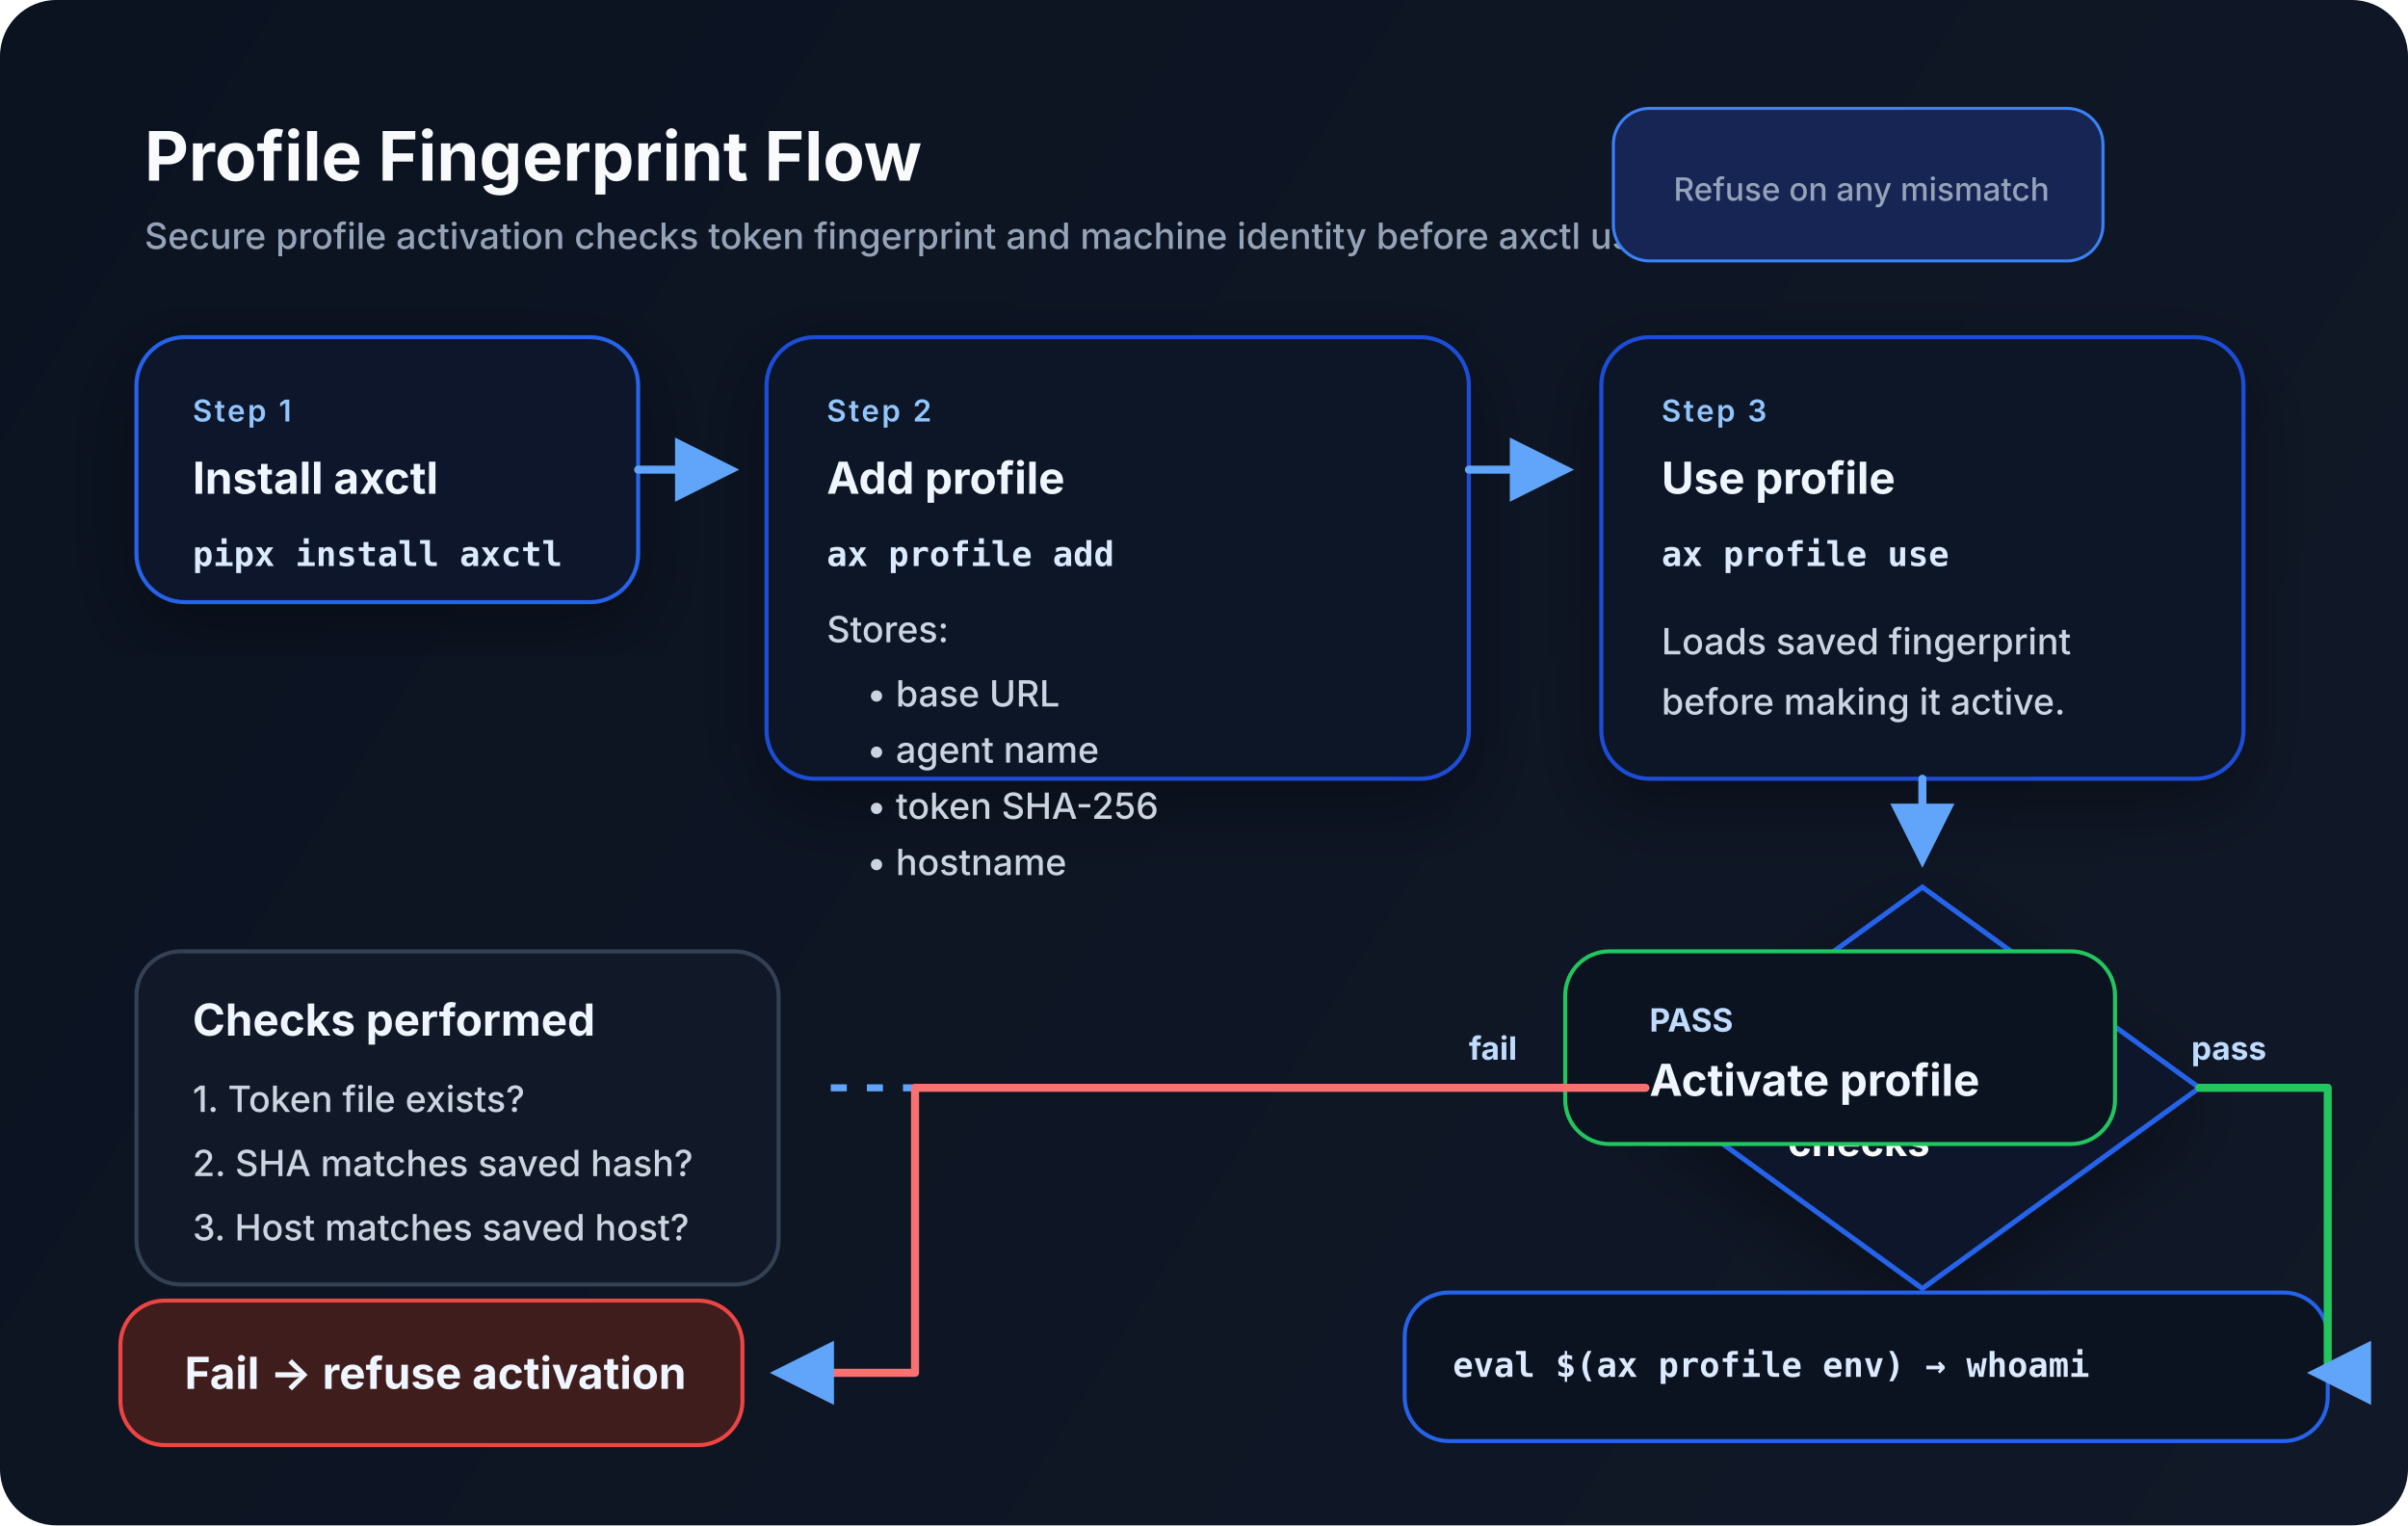
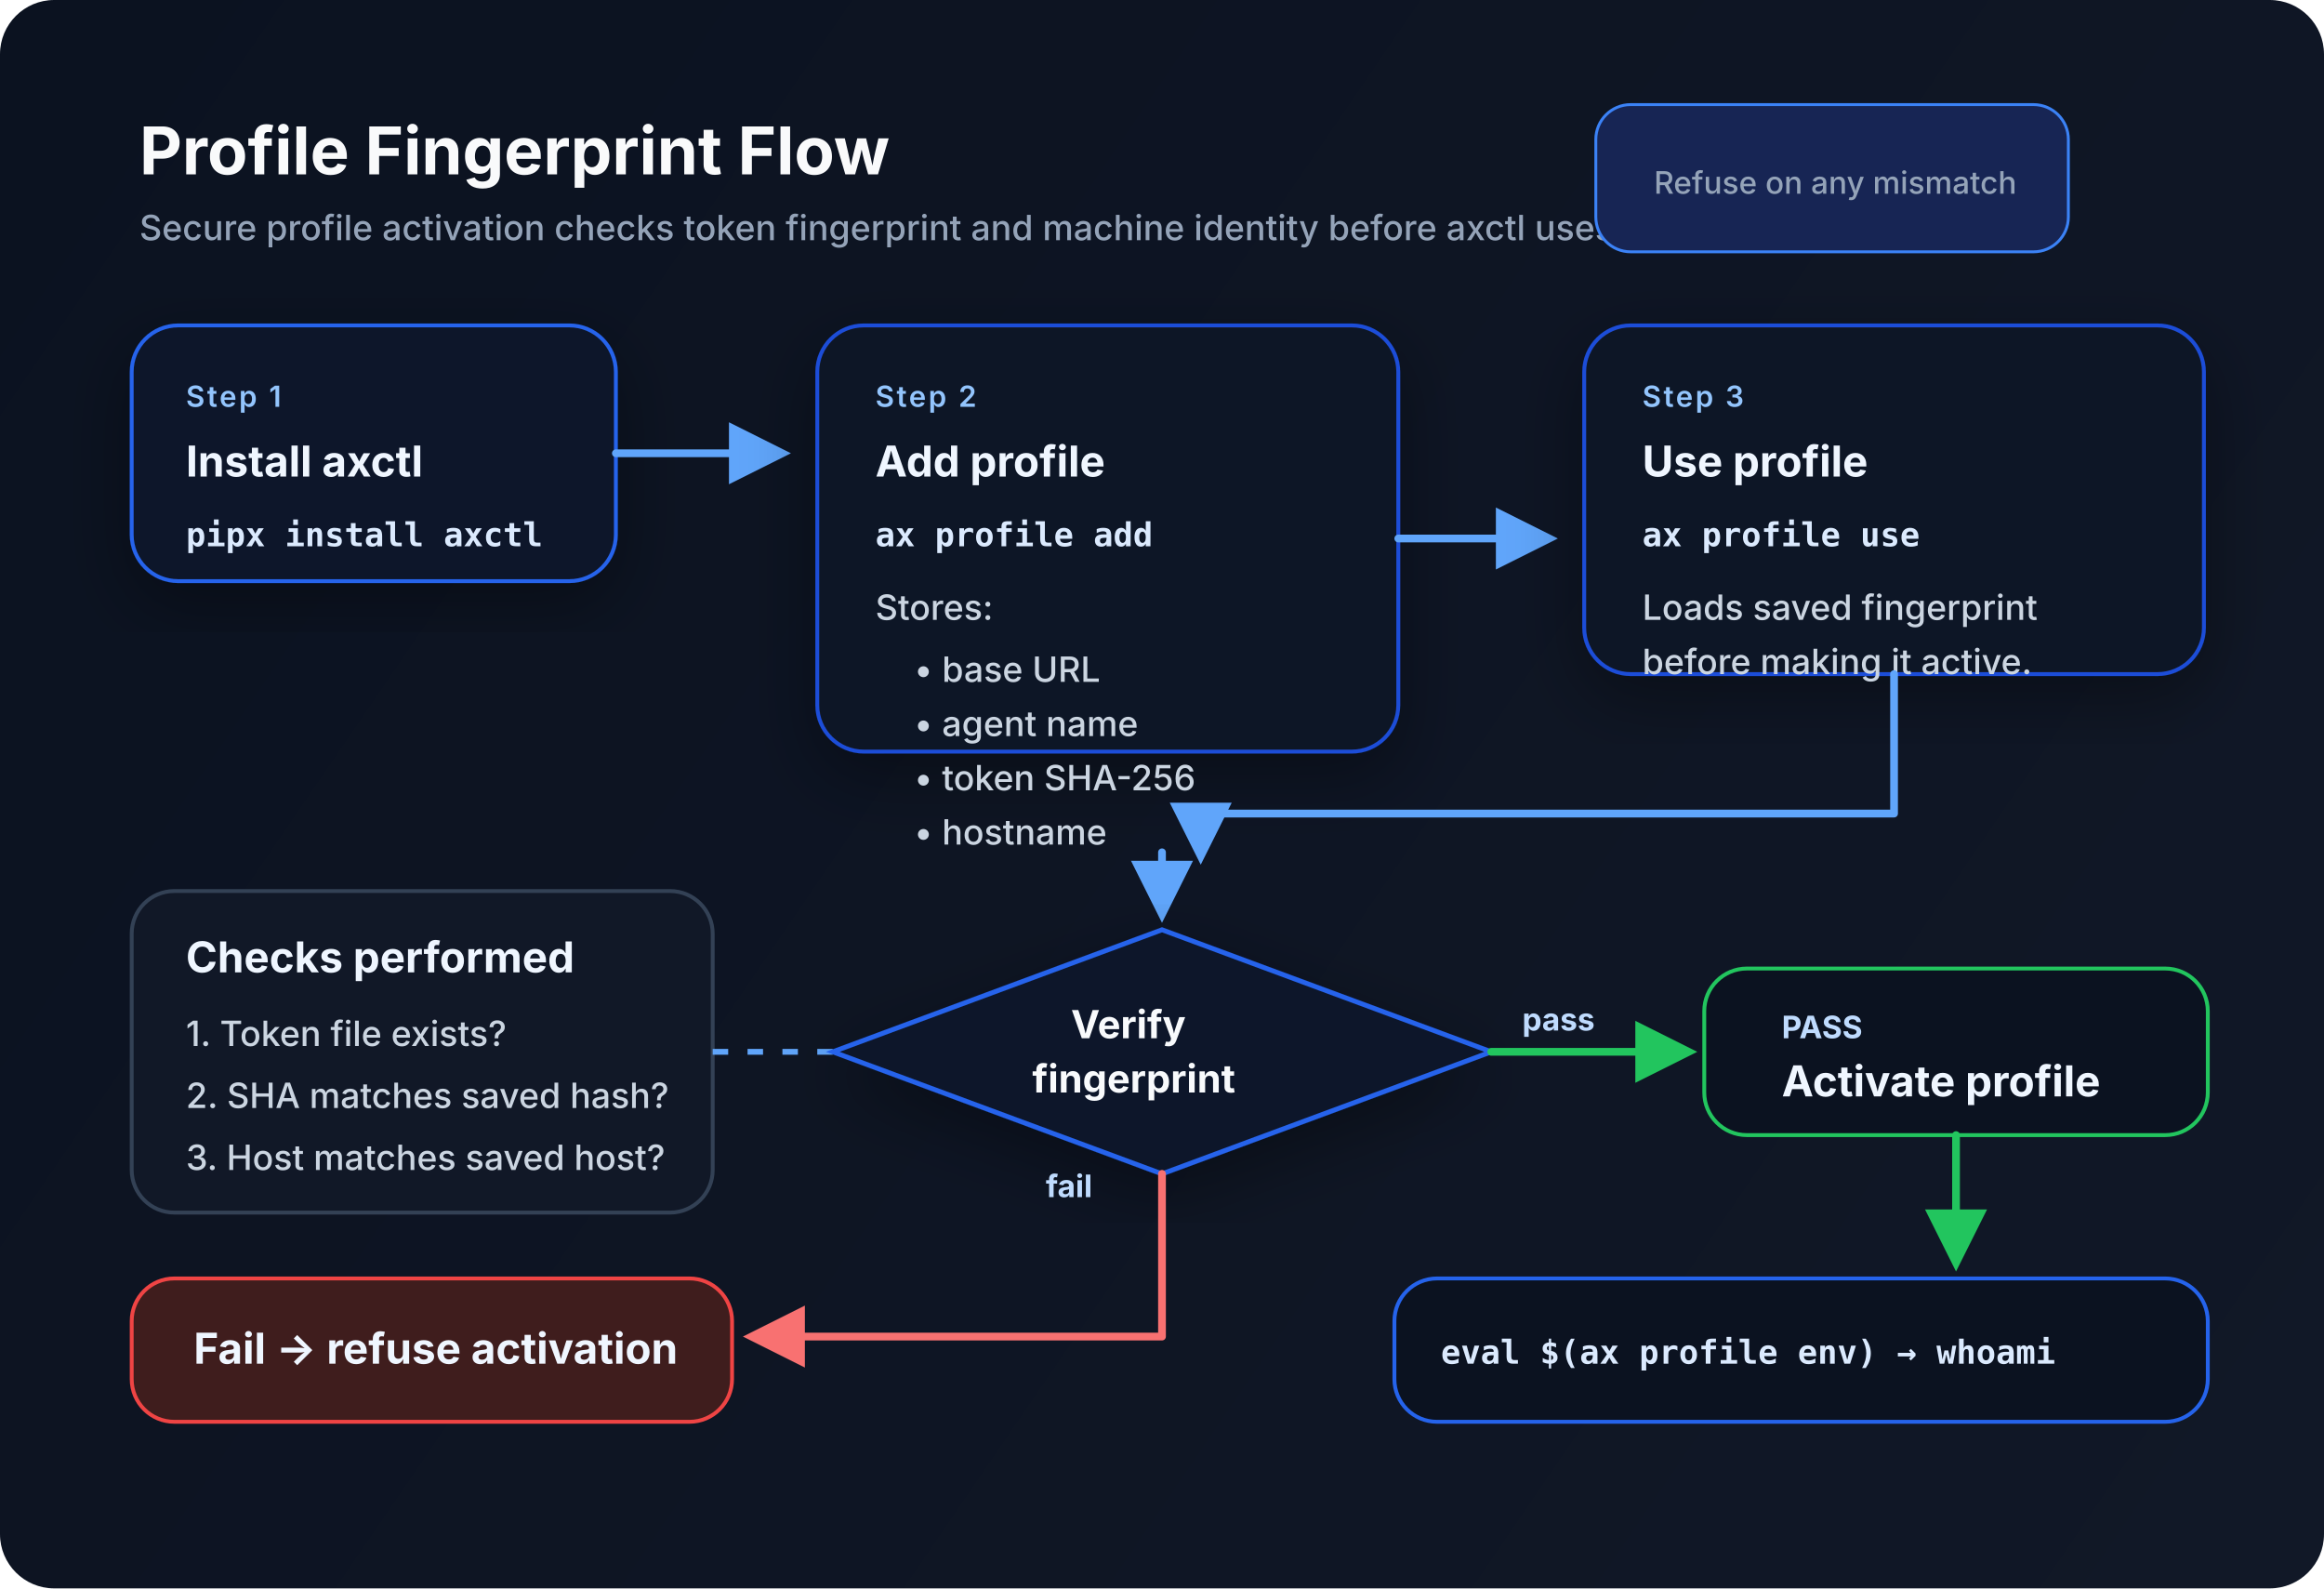
- <svg xmlns="http://www.w3.org/2000/svg" width="1200" height="760" viewBox="0 0 1200 760" fill="none" role="img" aria-labelledby="title desc">
+ <svg xmlns="http://www.w3.org/2000/svg" width="1200" height="820" viewBox="0 0 1200 820" fill="none" role="img" aria-labelledby="title desc">
  <defs>
-     <linearGradient id="panel" x1="0" y1="0" x2="1200" y2="760" gradientUnits="userSpaceOnUse">
+     <linearGradient id="panel" x1="0" y1="0" x2="1200" y2="820" gradientUnits="userSpaceOnUse">
      <stop stop-color="#0B1220" />
      <stop offset="1" stop-color="#111827" />
    </linearGradient>
    <filter id="shadow" x="-20%" y="-20%" width="140%" height="140%">
      <feDropShadow dx="0" dy="12" stdDeviation="18" flood-color="#000000" flood-opacity="0.35" />
    </filter>
    <marker id="arrow" viewBox="0 0 10 10" refX="8" refY="5" markerWidth="8" markerHeight="8" orient="auto-start-reverse">
      <path d="M0 0L10 5L0 10V0Z" fill="#60A5FA" />
+     </marker>
+     <marker id="arrowGreen" viewBox="0 0 10 10" refX="8" refY="5" markerWidth="8" markerHeight="8" orient="auto-start-reverse">
+       <path d="M0 0L10 5L0 10V0Z" fill="#22C55E" />
+     </marker>
+     <marker id="arrowRed" viewBox="0 0 10 10" refX="8" refY="5" markerWidth="8" markerHeight="8" orient="auto-start-reverse">
+       <path d="M0 0L10 5L0 10V0Z" fill="#F87171" />
    </marker>
    <style>
      .title{fill:#F9FAFB;font:700 34px 'Inter', 'Segoe UI', sans-serif}
      .subtitle{fill:#94A3B8;font:500 18px 'Inter', 'Segoe UI', sans-serif}
      .boxTitle{fill:#EFF6FF;font:700 22px 'Inter', 'Segoe UI', sans-serif}
      .boxText{fill:#CBD5E1;font:500 18px 'Inter', 'Segoe UI', sans-serif}
      .small{fill:#93C5FD;font:600 15px 'Inter', 'Segoe UI', sans-serif;letter-spacing:0.08em;text-transform:uppercase}
      .decision{fill:#F8FAFC;font:700 20px 'Inter', 'Segoe UI', sans-serif}
      .label{fill:#BFDBFE;font:700 16px 'Inter', 'Segoe UI', sans-serif}
      .muted{fill:#94A3B8;font:500 16px 'Inter', 'Segoe UI', sans-serif}
      .mono{fill:#DBEAFE;font:600 17px 'JetBrains Mono', 'SFMono-Regular', monospace}
    </style>
  </defs>
-   <rect width="1200" height="760" rx="28" fill="url(#panel)" />
+   <rect width="1200" height="820" rx="28" fill="url(#panel)" />
  <text x="72" y="90" class="title">Profile Fingerprint Flow</text>
  <text x="72" y="124" class="subtitle">Secure profile activation checks token fingerprint and machine identity before axctl uses credentials.</text>
  <rect x="68" y="168" width="250" height="132" rx="24" fill="#0F172A" stroke="#2563EB" stroke-width="2" filter="url(#shadow)" />
  <text x="96" y="210" class="small">Step 1</text>
  <text x="96" y="246" class="boxTitle">Install axctl</text>
  <text x="96" y="282" class="mono">pipx install axctl</text>
-   <rect x="382" y="168" width="350" height="220" rx="24" fill="#111827" stroke="#1D4ED8" stroke-width="2" filter="url(#shadow)" />
-   <text x="412" y="210" class="small">Step 2</text>
-   <text x="412" y="246" class="boxTitle">Add profile</text>
-   <text x="412" y="282" class="mono">ax profile add</text>
-   <text x="412" y="320" class="boxText">Stores:</text>
-   <text x="432" y="352" class="boxText">• base URL</text>
-   <text x="432" y="380" class="boxText">• agent name</text>
-   <text x="432" y="408" class="boxText">• token SHA-256</text>
-   <text x="432" y="436" class="boxText">• hostname</text>
-   <rect x="798" y="168" width="320" height="220" rx="24" fill="#111827" stroke="#1D4ED8" stroke-width="2" filter="url(#shadow)" />
-   <text x="828" y="210" class="small">Step 3</text>
-   <text x="828" y="246" class="boxTitle">Use profile</text>
-   <text x="828" y="282" class="mono">ax profile use</text>
-   <text x="828" y="326" class="boxText">Loads saved fingerprint</text>
-   <text x="828" y="356" class="boxText">before making it active.</text>
-   <path d="M318 234H362" stroke="#60A5FA" stroke-width="4" stroke-linecap="round" marker-end="url(#arrow)" />
-   <path d="M732 234H778" stroke="#60A5FA" stroke-width="4" stroke-linecap="round" marker-end="url(#arrow)" />
+   <path d="M318 234H402" stroke="#60A5FA" stroke-width="4" stroke-linecap="round" marker-end="url(#arrow)" />
+   <rect x="422" y="168" width="300" height="220" rx="24" fill="#111827" stroke="#1D4ED8" stroke-width="2" filter="url(#shadow)" />
+   <text x="452" y="210" class="small">Step 2</text>
+   <text x="452" y="246" class="boxTitle">Add profile</text>
+   <text x="452" y="282" class="mono">ax profile add</text>
+   <text x="452" y="320" class="boxText">Stores:</text>
+   <text x="472" y="352" class="boxText">• base URL</text>
+   <text x="472" y="380" class="boxText">• agent name</text>
+   <text x="472" y="408" class="boxText">• token SHA-256</text>
+   <text x="472" y="436" class="boxText">• hostname</text>
+   <path d="M722 278H798" stroke="#60A5FA" stroke-width="4" stroke-linecap="round" marker-end="url(#arrow)" />
+   <rect x="818" y="168" width="320" height="180" rx="24" fill="#111827" stroke="#1D4ED8" stroke-width="2" filter="url(#shadow)" />
+   <text x="848" y="210" class="small">Step 3</text>
+   <text x="848" y="246" class="boxTitle">Use profile</text>
+   <text x="848" y="282" class="mono">ax profile use</text>
+   <text x="848" y="320" class="boxText">Loads saved fingerprint</text>
+   <text x="848" y="348" class="boxText">before making it active.</text>
+   <path d="M600 440V470" stroke="#60A5FA" stroke-width="4" stroke-linecap="round" marker-end="url(#arrow)" />
+   <path d="M978 348V420H620V440" stroke="#60A5FA" stroke-width="4" stroke-linecap="round" stroke-linejoin="round" marker-end="url(#arrow)" />
+   <rect x="68" y="460" width="300" height="166" rx="22" fill="#111827" stroke="#334155" stroke-width="2" />
+   <text x="96" y="502" class="boxTitle">Checks performed</text>
+   <text x="96" y="540" class="boxText">1. Token file exists?</text>
+   <text x="96" y="572" class="boxText">2. SHA matches saved hash?</text>
+   <text x="96" y="604" class="boxText">3. Host matches saved host?</text>
+   <path d="M368 543H430" stroke="#60A5FA" stroke-width="3" stroke-dasharray="8 10" />
  <g filter="url(#shadow)">
-     <path d="M958 442L1096 542L958 642L820 542L958 442Z" fill="#0F172A" stroke="#2563EB" stroke-width="2.5" />
+     <path d="M600 480L770 543L600 606L430 543Z" fill="#0F172A" stroke="#2563EB" stroke-width="2.5" />
  </g>
-   <text x="915" y="520" class="decision">Verify</text>
-   <text x="888" y="548" class="decision">fingerprint</text>
-   <text x="891" y="576" class="decision">checks</text>
-   <path d="M958 388V426" stroke="#60A5FA" stroke-width="4" stroke-linecap="round" marker-end="url(#arrow)" />
-   <rect x="68" y="474" width="320" height="166" rx="22" fill="#111827" stroke="#334155" stroke-width="2" />
-   <text x="96" y="516" class="boxTitle">Checks performed</text>
-   <text x="96" y="554" class="boxText">1. Token file exists?</text>
-   <text x="96" y="586" class="boxText">2. SHA matches saved hash?</text>
-   <text x="96" y="618" class="boxText">3. Host matches saved host?</text>
-   <path d="M818 542H410" stroke="#60A5FA" stroke-width="3.5" stroke-dasharray="8 10" />
-   <rect x="804" y="54" width="244" height="76" rx="18" fill="#172554" stroke="#3B82F6" stroke-width="1.5" />
-   <text x="834" y="100" class="muted">Refuse on any mismatch</text>
-   <rect x="700" y="644" width="460" height="74" rx="22" fill="#0B1220" stroke="#2563EB" stroke-width="2" />
-   <text x="724" y="686" class="mono">eval $(ax profile env) → whoami</text>
-   <rect x="60" y="648" width="310" height="72" rx="22" fill="#3F1D1D" stroke="#EF4444" stroke-width="2" />
-   <text x="92" y="692" class="boxTitle">Fail → refuse activation</text>
-   <rect x="780" y="474" width="274" height="96" rx="22" fill="#0B1220" stroke="#22C55E" stroke-width="2" />
-   <text x="822" y="514" class="label">PASS</text>
-   <text x="822" y="546" class="boxTitle">Activate profile</text>
-   <path d="M1096 542H1160V684H1156" stroke="#22C55E" stroke-width="4" stroke-linecap="round" stroke-linejoin="round" marker-end="url(#arrow)" />
-   <path d="M820 542H456V684H390" stroke="#F87171" stroke-width="4" stroke-linecap="round" stroke-linejoin="round" marker-end="url(#arrow)" />
-   <text x="1092" y="528" class="label">pass</text>
-   <text x="732" y="528" class="label">fail</text>
+   <text x="553" y="536" class="decision">Verify</text>
+   <text x="533" y="564" class="decision">fingerprint</text>
+   <text x="786" y="532" class="label" fill="#22C55E">pass</text>
+   <path d="M770 543H870" stroke="#22C55E" stroke-width="4" stroke-linecap="round" marker-end="url(#arrowGreen)" />
+   <rect x="880" y="500" width="260" height="86" rx="22" fill="#0B1220" stroke="#22C55E" stroke-width="2" />
+   <text x="920" y="536" class="label" fill="#22C55E">PASS</text>
+   <text x="920" y="566" class="boxTitle">Activate profile</text>
+   <path d="M1010 586V650" stroke="#22C55E" stroke-width="4" stroke-linecap="round" marker-end="url(#arrowGreen)" />
+   <rect x="720" y="660" width="420" height="74" rx="22" fill="#0B1220" stroke="#2563EB" stroke-width="2" />
+   <text x="744" y="704" class="mono">eval $(ax profile env) → whoami</text>
+   <text x="540" y="618" class="label" fill="#F87171">fail</text>
+   <path d="M600 606V690H390" stroke="#F87171" stroke-width="4" stroke-linecap="round" stroke-linejoin="round" marker-end="url(#arrowRed)" />
+   <rect x="68" y="660" width="310" height="74" rx="22" fill="#3F1D1D" stroke="#EF4444" stroke-width="2" />
+   <text x="100" y="704" class="boxTitle">Fail → refuse activation</text>
+   <rect x="824" y="54" width="244" height="76" rx="18" fill="#172554" stroke="#3B82F6" stroke-width="1.5" />
+   <text x="854" y="100" class="muted">Refuse on any mismatch</text>
</svg>
